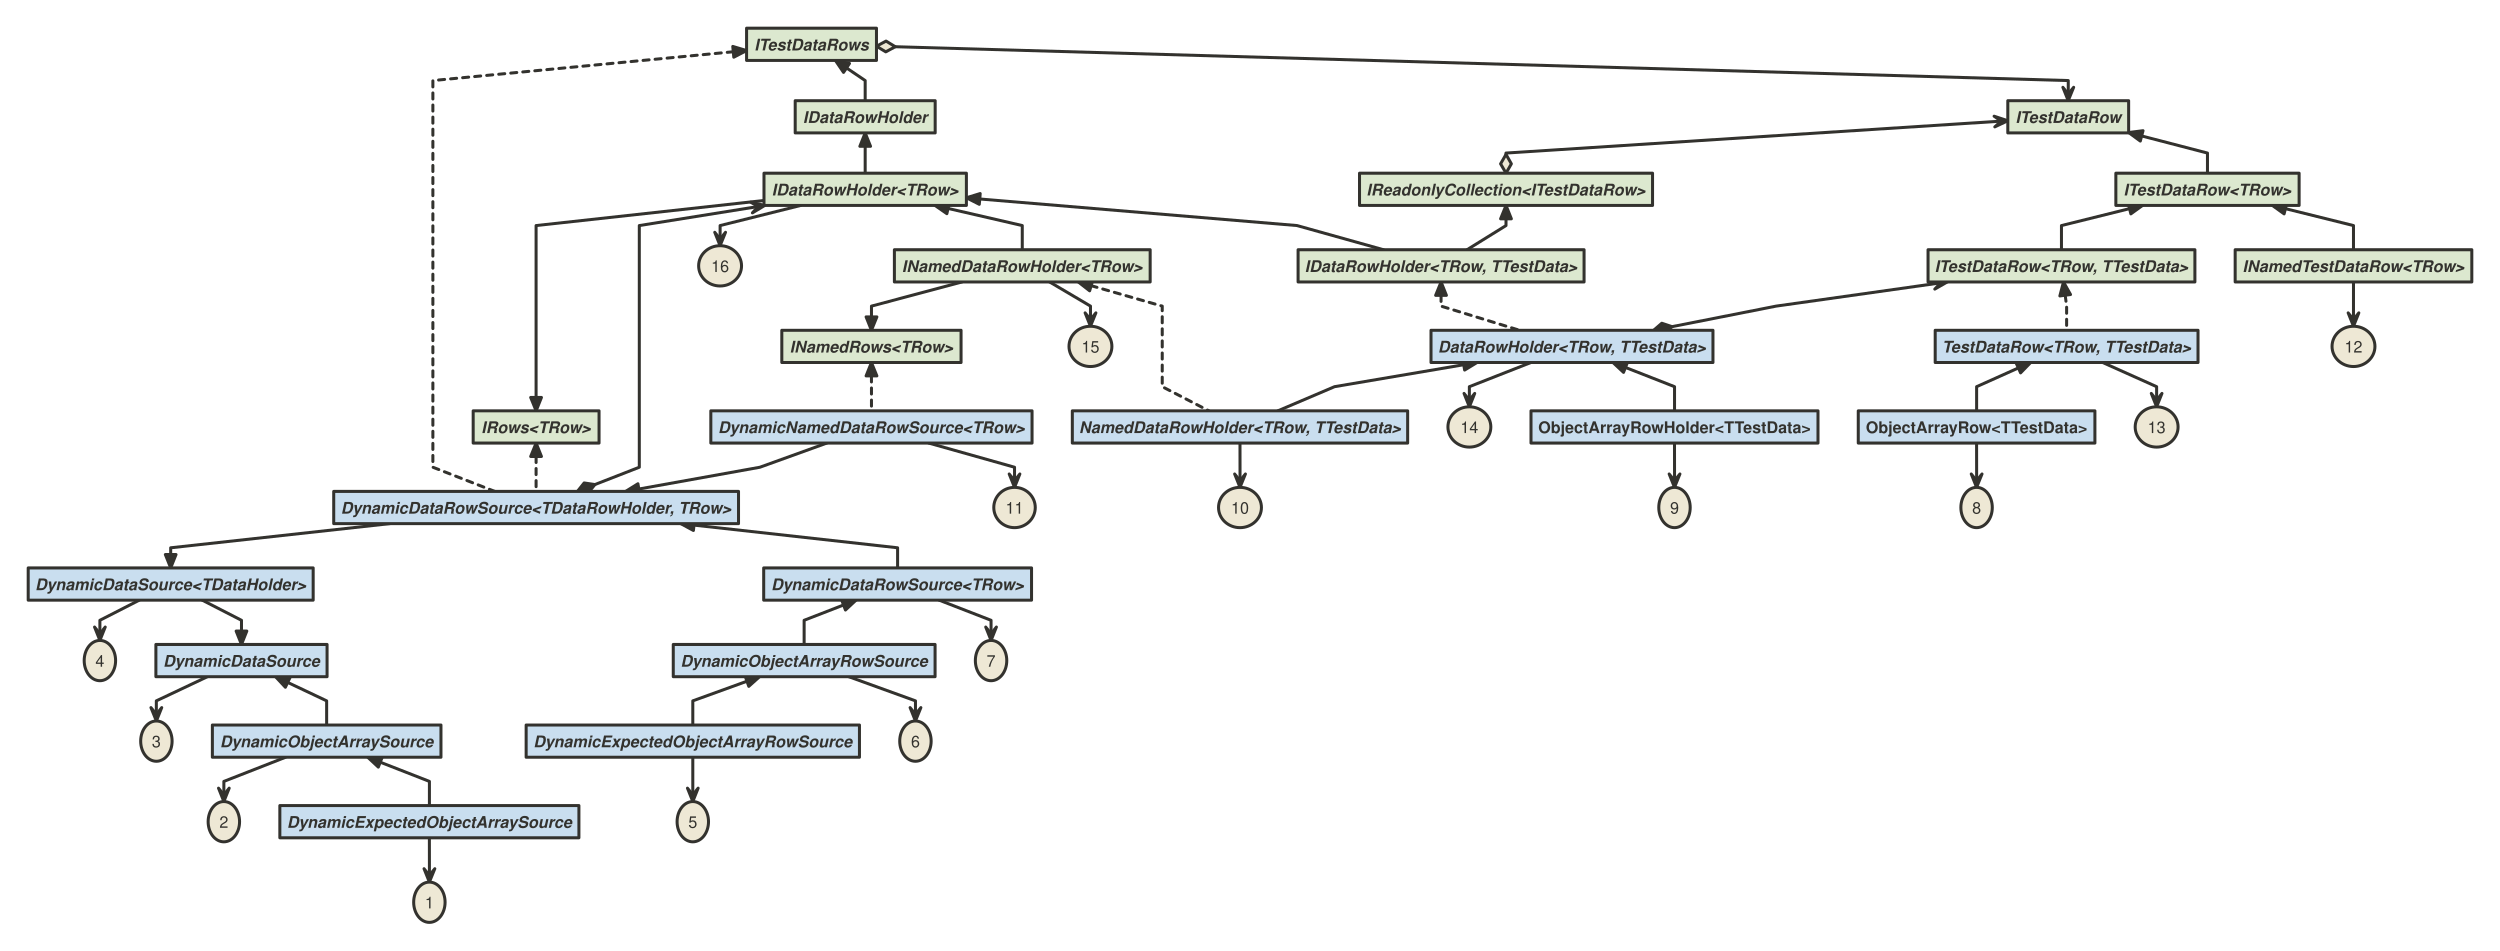
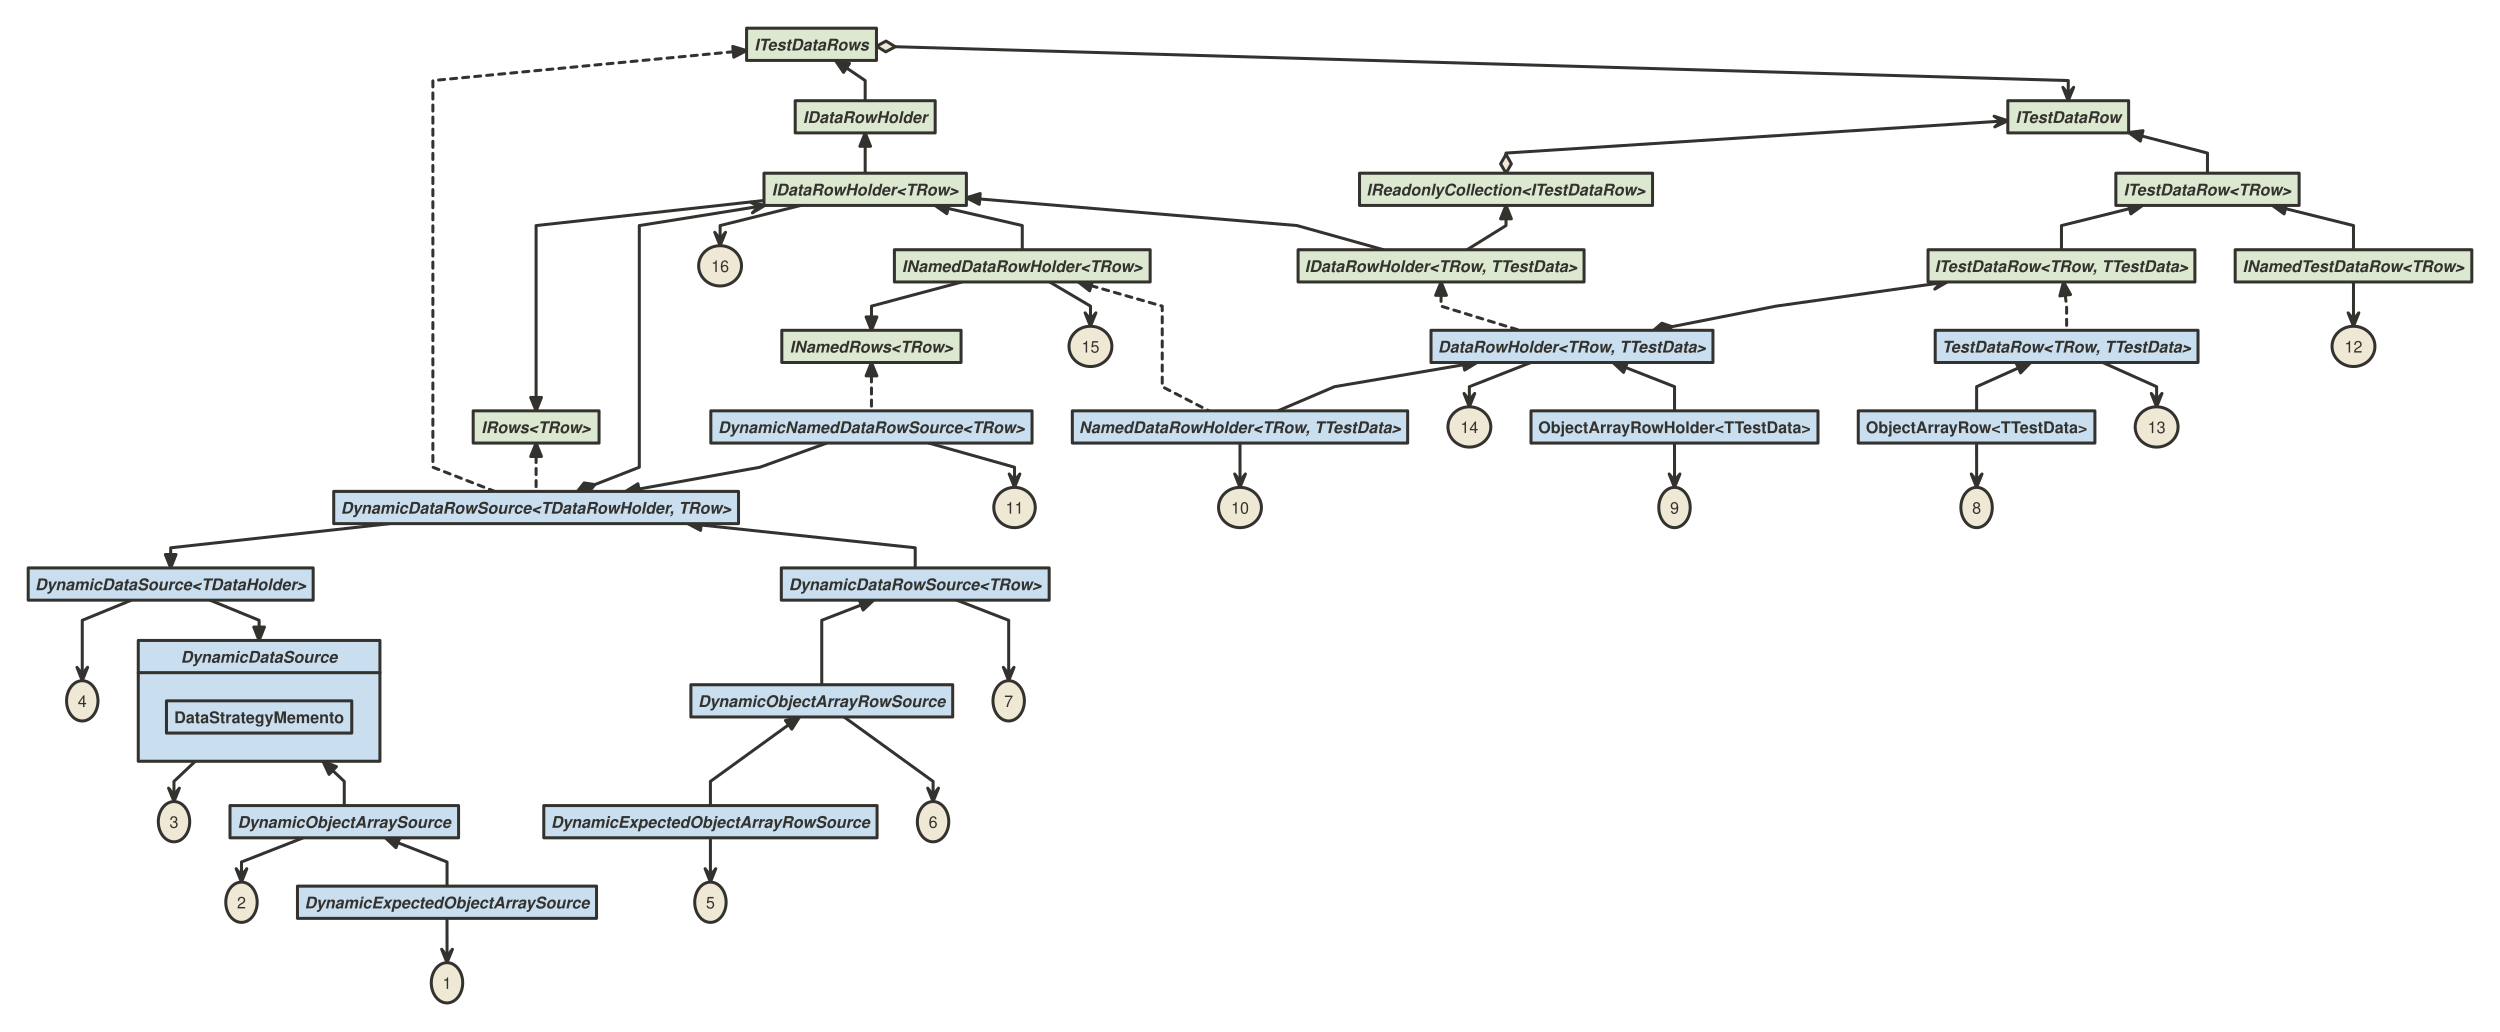
- <svg xmlns="http://www.w3.org/2000/svg" version="1.1" baseProfile="full" width="2482.7" height="944.0" viewBox="0 0 2482.688 944">
+ <svg xmlns="http://www.w3.org/2000/svg" version="1.1" baseProfile="full" width="2482.7" height="1024.0" viewBox="0 0 2482.688 1024">
  <g stroke-width="1.0" text-align="left" font="12pt Helvetica, Arial, sans-serif" font-size="12pt" font-family="Helvetica" font-weight="bold" font-style="normal">
    <g font-family="Helvetica" font-size="12pt" font-weight="bold" font-style="normal" stroke-width="3.0" stroke-linejoin="round" stroke-linecap="round" stroke="#33322E">
      <g stroke="transparent" fill="transparent">
-         <rect x="0.0" y="0.0" height="944.0" width="2482.7" stroke="none" />
+         <rect x="0.0" y="0.0" height="1024.0" width="2482.7" stroke="none" />
      </g>
      <g transform="translate(8, 8)" fill="#33322E">
        <g transform="translate(20, 20)" fill="#33322E" font-family="Helvetica" font-size="12pt" font-weight="normal" font-style="normal">
          <g stroke-dasharray="6 6">
            <path d="M700.2 23.4 L401.875 52 L401.875 88 L401.875 88 L401.875 124 L401.875 124 L401.875 160 L401.875 160 L401.875 196 L401.875 196 L401.875 236 L401.875 236 L401.875 276 L401.875 276 L401.875 316 L401.875 316 L401.875 356 L401.875 356 L401.875 396 L401.875 396 L401.875 436 L401.875 436 L463.375 460 L463.4 460.0 " fill="none" />
          </g>
          <path d="M700.7 28.8 L700.2 23.4 L699.7 18.1 L713.4 22.2 Z" />
-           <path d="M809.7 572.8 L770.562 588 L770.562 612 L770.6 612.0 " fill="none" />
-           <path d="M811.6 577.8 L809.7 572.8 L807.8 567.8 L822.1 568.0 Z" />
-           <path d="M904.6 568.0 L956.188 588 L956.188 601.333 L956.2 601.3 " fill="none" />
-           <path d="M950.9 594.7 L956.2 601.3 L961.5 594.7 L956.2 608.0 Z" />
+           <path d="M827.2 572.8 L788.062 588 L788.062 652 L788.1 652.0 " fill="none" />
+           <path d="M829.1 577.8 L827.2 572.8 L825.3 567.8 L839.6 568.0 Z" />
+           <path d="M922.1 568.0 L973.688 588 L973.688 641.333 L973.7 641.3 " fill="none" />
+           <path d="M968.4 634.7 L973.7 641.3 L979.0 634.7 L973.7 648.0 Z" />
          <path d="M1959.3 92.3 L1467.562 124 L1467.562 125.333 L1467.6 125.3 " fill="none" />
          <g fill="#eee8d5">
            <path d="M1462.2 134.7 L1467.6 125.3 L1472.9 134.7 L1467.6 144.0 Z" />
          </g>
          <path d="M1953.0 98.0 L1959.3 92.3 L1952.3 87.4 L1965.9 91.9 Z" />
          <path d="M812.7 39.5 L831.188 52 L831.188 72 L831.2 72.0 " fill="none" />
          <path d="M815.6 35.0 L812.7 39.5 L809.7 43.9 L801.6 32.0 Z" />
          <path d="M2098.8 107.0 L2164.188 124 L2164.188 144 L2164.2 144.0 " fill="none" />
          <path d="M2100.2 101.8 L2098.8 107.0 L2097.5 112.1 L2085.9 103.6 Z" />
          <g stroke-dasharray="6 6">
            <path d="M837.4 345.3 L837.438 356 L837.438 380 L837.4 380.0 " fill="none" />
          </g>
          <path d="M842.8 345.3 L837.4 345.3 L832.1 345.3 L837.4 332.0 Z" />
          <path d="M793.1 412.0 L726.625 436 L606.397 457.638 L606.4 457.6 " fill="none" />
          <path d="M605.5 452.4 L606.4 457.6 L607.3 462.9 L593.3 460.0 Z" />
-           <path d="M110.3 568.0 L71.188 588 L71.188 601.333 L71.2 601.3 " fill="none" />
-           <path d="M65.9 594.7 L71.2 601.3 L76.5 594.7 L71.2 608.0 Z" />
+           <path d="M102.5 568.0 L53.688 588 L53.688 641.333 L53.7 641.3 " fill="none" />
+           <path d="M48.4 634.7 L53.7 641.3 L59.0 634.7 L53.7 648.0 Z" />
          <path d="M359.2 492.0 L141.5 516 L141.5 522.667 L141.5 522.7 " fill="none" />
          <path d="M136.2 522.7 L141.5 522.7 L146.8 522.7 L141.5 536.0 Z" />
-           <path d="M172.8 568.0 L211.812 588 L211.812 598.667 L211.8 598.7 " fill="none" />
-           <path d="M206.5 598.7 L211.8 598.7 L217.1 598.7 L211.8 612.0 Z" />
-           <path d="M178.0 644.0 L127.25 668 L127.25 681.333 L127.3 681.3 " fill="none" />
-           <path d="M121.9 674.7 L127.3 681.3 L132.6 674.7 L127.3 688.0 Z" />
-           <path d="M255.6 724.0 L194.312 748 L194.312 761.333 L194.3 761.3 " fill="none" />
-           <path d="M189.0 754.7 L194.3 761.3 L199.6 754.7 L194.3 768.0 Z" />
-           <path d="M349.6 728.9 L398.438 748 L398.438 772 L398.4 772.0 " fill="none" />
-           <path d="M351.6 723.9 L349.6 728.9 L347.7 733.8 L337.2 724.0 Z" />
-           <path d="M398.4 804.0 L398.438 828 L398.438 841.333 L398.4 841.3 " fill="none" />
-           <path d="M393.1 834.7 L398.4 841.3 L403.8 834.7 L398.4 848.0 Z" />
+           <path d="M180.5 568.0 L229.312 588 L229.312 594.667 L229.3 594.7 " fill="none" />
+           <path d="M224.0 594.7 L229.3 594.7 L234.6 594.7 L229.3 608.0 Z" />
+           <path d="M165.9 728.0 L144.75 748 L144.75 761.333 L144.8 761.3 " fill="none" />
+           <path d="M139.4 754.7 L144.8 761.3 L150.1 754.7 L144.8 768.0 Z" />
+           <path d="M273.1 804.0 L211.812 828 L211.812 841.333 L211.8 841.3 " fill="none" />
+           <path d="M206.5 834.7 L211.8 841.3 L217.1 834.7 L211.8 848.0 Z" />
+           <path d="M367.1 808.9 L415.938 828 L415.938 852 L415.9 852.0 " fill="none" />
+           <path d="M369.1 803.9 L367.1 808.9 L365.2 813.8 L354.7 804.0 Z" />
+           <path d="M415.9 884.0 L415.938 908 L415.938 921.333 L415.9 921.3 " fill="none" />
+           <path d="M410.6 914.7 L415.9 921.3 L421.3 914.7 L415.9 928.0 Z" />
          <path d="M861.1 18.4 L2025.938 52 L2025.938 65.333 L2025.9 65.3 " fill="none" />
          <path d="M2020.6 58.7 L2025.9 65.3 L2031.3 58.7 L2025.9 72.0 Z" />
          <g fill="#eee8d5">
            <path d="M851.9 12.8 L861.1 18.4 L851.6 23.5 L842.4 17.9 Z" />
          </g>
-           <path d="M661.2 493.5 L863.375 516 L863.375 536 L863.4 536.0 " fill="none" />
-           <path d="M661.8 488.2 L661.2 493.5 L660.6 498.8 L648.0 492.0 Z" />
+           <path d="M668.2 493.4 L880.875 516 L880.875 536 L880.9 536.0 " fill="none" />
+           <path d="M668.8 488.1 L668.2 493.4 L667.7 498.7 L655.0 492.0 Z" />
          <path d="M894.3 412.0 L979.5 436 L979.5 449.333 L979.5 449.3 " fill="none" />
          <path d="M974.2 442.7 L979.5 449.3 L984.8 442.7 L979.5 456.0 Z" />
          <path d="M730.7 171.1 L504.375 196 L504.375 236 L504.375 236 L504.375 276 L504.375 276 L504.375 316 L504.375 316 L504.375 356 L504.375 356 L504.375 366.667 L504.4 366.7 " fill="none" />
          <path d="M499.0 366.7 L504.4 366.7 L509.7 366.7 L504.4 380.0 Z" />
          <path d="M831.2 117.3 L831.188 124 L831.188 144 L831.2 144.0 " fill="none" />
          <path d="M836.5 117.3 L831.2 117.3 L825.9 117.3 L831.2 104.0 Z" />
          <path d="M724.9 177.1 L606.875 196 L606.875 236 L606.875 236 L606.875 276 L606.875 276 L606.875 316 L606.875 316 L606.875 356 L606.875 356 L606.875 396 L606.875 396 L606.875 436 L606.875 436 L562.764 453.214 L562.8 453.2 " fill="none" />
          <g fill="#33322E">
            <path d="M552.1 451.6 L562.8 453.2 L556.0 461.6 L545.4 460.0 Z" />
          </g>
          <path d="M719.2 183.4 L724.9 177.1 L717.5 172.8 L731.5 176.0 Z" />
          <path d="M767.2 176.0 L687.125 196 L687.125 209.333 L687.1 209.3 " fill="none" />
          <path d="M681.8 202.7 L687.1 209.3 L692.5 202.7 L687.1 216.0 Z" />
          <path d="M913.5 179.0 L987.188 196 L987.188 220 L987.2 220.0 " fill="none" />
          <path d="M914.7 173.8 L913.5 179.0 L912.3 184.2 L900.5 176.0 Z" />
-           <path d="M257.7 649.7 L296.375 668 L296.375 692 L296.4 692.0 " fill="none" />
-           <path d="M260.0 644.9 L257.7 649.7 L255.4 654.5 L245.6 644.0 Z" />
+           <path d="M302.4 737.2 L313.875 748 L313.875 772 L313.9 772.0 " fill="none" />
+           <path d="M306.1 733.3 L302.4 737.2 L298.8 741.0 L292.7 728.0 Z" />
          <path d="M927.3 252.0 L837.438 276 L837.438 286.667 L837.4 286.7 " fill="none" />
          <path d="M832.1 286.7 L837.4 286.7 L842.8 286.7 L837.4 300.0 Z" />
          <path d="M945.0 169.6 L1260.062 196 L1345.862 220 L1345.9 220.0 " fill="none" />
          <path d="M945.4 164.2 L945.0 169.6 L944.5 174.9 L931.7 168.4 Z" />
          <path d="M1014.3 252.0 L1054.938 276 L1054.938 289.333 L1054.9 289.3 " fill="none" />
          <path d="M1049.6 282.7 L1054.9 289.3 L1060.3 282.7 L1054.9 296.0 Z" />
          <g stroke-dasharray="6 6">
            <path d="M1055.6 255.7 L1126.188 276 L1126.188 316 L1126.188 316 L1126.188 356 L1126.188 356 L1172.537 380 L1172.5 380.0 " fill="none" />
          </g>
          <path d="M1057.1 250.6 L1055.6 255.7 L1054.1 260.8 L1042.8 252.0 Z" />
          <path d="M1203.4 412.0 L1203.438 436 L1203.438 449.333 L1203.4 449.3 " fill="none" />
          <path d="M1198.1 442.7 L1203.4 449.3 L1208.8 442.7 L1203.4 456.0 Z" />
          <path d="M1425.6 334.2 L1297.312 356 L1240.987 380 L1241.0 380.0 " fill="none" />
          <path d="M1426.5 339.5 L1425.6 334.2 L1424.7 329.0 L1438.8 332.0 Z" />
          <path d="M1492.3 332.0 L1431.188 356 L1431.188 369.333 L1431.2 369.3 " fill="none" />
          <path d="M1425.9 362.7 L1431.2 369.3 L1436.5 362.7 L1431.2 376.0 Z" />
          <path d="M1586.2 336.9 L1634.938 356 L1634.938 380 L1634.9 380.0 " fill="none" />
          <path d="M1588.2 331.9 L1586.2 336.9 L1584.3 341.8 L1573.8 332.0 Z" />
          <path d="M1634.9 412.0 L1634.938 436 L1634.938 449.333 L1634.9 449.3 " fill="none" />
          <path d="M1629.6 442.7 L1634.9 449.3 L1640.3 442.7 L1634.9 456.0 Z" />
          <path d="M1467.6 189.3 L1467.562 196 L1428.862 220 L1428.9 220.0 " fill="none" />
          <path d="M1472.9 189.3 L1467.6 189.3 L1462.2 189.3 L1467.6 176.0 Z" />
          <g stroke-dasharray="6 6">
            <path d="M1403.1 265.3 L1403.062 276 L1481.062 300 L1481.1 300.0 " fill="none" />
          </g>
          <path d="M1408.4 265.3 L1403.1 265.3 L1397.7 265.3 L1403.1 252.0 Z" />
          <path d="M1899.2 252.9 L1735.812 276 L1632.476 296.387 L1632.5 296.4 " fill="none" />
          <g fill="#33322E">
            <path d="M1622.3 293.0 L1632.5 296.4 L1624.4 303.4 L1614.2 300.0 Z" />
          </g>
          <path d="M1893.4 259.1 L1899.2 252.9 L1891.9 248.6 L1905.8 252.0 Z" />
          <path d="M2086.8 179.2 L2019.188 196 L2019.188 220 L2019.2 220.0 " fill="none" />
          <path d="M2088.1 184.4 L2086.8 179.2 L2085.5 174.0 L2099.7 176.0 Z" />
          <g stroke-dasharray="6 6">
            <path d="M2022.9 265.2 L2024.312 276 L2024.312 300 L2024.3 300.0 " fill="none" />
          </g>
          <path d="M2028.2 264.5 L2022.9 265.2 L2017.6 265.9 L2021.2 252.0 Z" />
          <path d="M1976.4 337.4 L1934.938 356 L1934.938 380 L1934.9 380.0 " fill="none" />
          <path d="M1978.6 342.3 L1976.4 337.4 L1974.2 332.6 L1988.6 332.0 Z" />
          <path d="M1934.9 412.0 L1934.938 436 L1934.938 449.333 L1934.9 449.3 " fill="none" />
          <path d="M1929.6 442.7 L1934.9 449.3 L1940.3 442.7 L1934.9 456.0 Z" />
          <path d="M2060.1 332.0 L2113.688 356 L2113.688 369.333 L2113.7 369.3 " fill="none" />
          <path d="M2108.4 362.7 L2113.7 369.3 L2119.0 362.7 L2113.7 376.0 Z" />
          <g stroke-dasharray="6 6">
            <path d="M504.4 425.3 L504.375 436 L504.375 460 L504.4 460.0 " fill="none" />
          </g>
          <path d="M509.7 425.3 L504.4 425.3 L499.0 425.3 L504.4 412.0 Z" />
          <path d="M2241.6 179.2 L2309.188 196 L2309.188 220 L2309.2 220.0 " fill="none" />
          <path d="M2242.9 174.0 L2241.6 179.2 L2240.3 184.4 L2228.6 176.0 Z" />
          <path d="M2309.2 252.0 L2309.188 276 L2309.188 289.333 L2309.2 289.3 " fill="none" />
          <path d="M2303.9 282.7 L2309.2 289.3 L2314.5 282.7 L2309.2 296.0 Z" />
-           <path d="M713.8 648.5 L660 668 L660 692 L660.0 692.0 " fill="none" />
-           <path d="M715.6 653.6 L713.8 648.5 L712.0 643.5 L726.3 644.0 Z" />
-           <path d="M660.0 724.0 L660 748 L660 761.333 L660.0 761.3 " fill="none" />
-           <path d="M654.7 754.7 L660.0 761.3 L665.3 754.7 L660.0 768.0 Z" />
-           <path d="M814.8 644.0 L881.125 668 L881.125 681.333 L881.1 681.3 " fill="none" />
-           <path d="M875.8 674.7 L881.1 681.3 L886.5 674.7 L881.1 688.0 Z" />
+           <path d="M755.1 691.8 L677.5 748 L677.5 772 L677.5 772.0 " fill="none" />
+           <path d="M758.3 696.1 L755.1 691.8 L752.0 687.5 L766.0 684.0 Z" />
+           <path d="M677.5 804.0 L677.5 828 L677.5 841.333 L677.5 841.3 " fill="none" />
+           <path d="M672.2 834.7 L677.5 841.3 L682.8 834.7 L677.5 848.0 Z" />
+           <path d="M810.2 684.0 L898.625 748 L898.625 761.333 L898.6 761.3 " fill="none" />
+           <path d="M893.3 754.7 L898.6 761.3 L904.0 754.7 L898.6 768.0 Z" />
          <g data-name="ITestDataRows">
            <g fill="#DCE8CF" stroke="#33322E" data-name="ITestDataRows">
              <rect x="713.4" y="0.0" height="32.0" width="129.0" data-name="ITestDataRows" />
            </g>
            <g transform="translate(713.4375, 0)" font-family="Helvetica" font-size="12pt" font-weight="bold" font-style="italic" data-name="ITestDataRows" data-compartment="0">
              <g transform="translate(8, 8)" fill="#33322E" text-align="center" data-name="ITestDataRows" data-compartment="0">
                <text x="56.5" y="14.1" stroke="none" text-anchor="middle" data-name="ITestDataRows" data-compartment="0">ITestDataRows</text>
              </g>
            </g>
          </g>
          <g data-name="DynamicNamedDataRowSource&lt;TRow&gt;">
            <g fill="#C9DEEF" stroke="#33322E" data-name="DynamicNamedDataRowSource&lt;TRow&gt;">
              <rect x="677.9" y="380.0" height="32.0" width="319.0" data-name="DynamicNamedDataRowSource&lt;TRow&gt;" />
            </g>
            <g transform="translate(677.9375, 380)" font-family="Helvetica" font-size="12pt" font-weight="bold" font-style="italic" data-name="DynamicNamedDataRowSource&lt;TRow&gt;" data-compartment="0">
              <g transform="translate(8, 8)" fill="#33322E" text-align="center" data-name="DynamicNamedDataRowSource&lt;TRow&gt;" data-compartment="0">
                <text x="151.5" y="14.1" stroke="none" text-anchor="middle" data-name="DynamicNamedDataRowSource&lt;TRow&gt;" data-compartment="0">DynamicNamedDataRowSource&lt;TRow&gt;</text>
              </g>
            </g>
          </g>
          <g data-name="DynamicDataSource">
            <g fill="#C9DEEF" stroke="#33322E" data-name="DynamicDataSource">
-               <rect x="126.8" y="612.0" height="32.0" width="170.0" data-name="DynamicDataSource" />
-             </g>
-             <g transform="translate(126.8125, 612)" font-family="Helvetica" font-size="12pt" font-weight="bold" font-style="italic" data-name="DynamicDataSource" data-compartment="0">
+               <rect x="109.3" y="608.0" height="120.0" width="240.0" data-name="DynamicDataSource" />
+               <path d="M109.3 640.0 L349.3 640.0" fill="none" data-name="DynamicDataSource" />
+             </g>
+             <g transform="translate(109.3125, 608)" font-family="Helvetica" font-size="12pt" font-weight="bold" font-style="italic" data-name="DynamicDataSource" data-compartment="0">
              <g transform="translate(8, 8)" fill="#33322E" text-align="center" data-name="DynamicDataSource" data-compartment="0">
-                 <text x="77.0" y="14.1" stroke="none" text-anchor="middle" data-name="DynamicDataSource" data-compartment="0">DynamicDataSource</text>
+                 <text x="112.0" y="14.1" stroke="none" text-anchor="middle" data-name="DynamicDataSource" data-compartment="0">DynamicDataSource</text>
+               </g>
+             </g>
+             <g transform="translate(109.3125, 640)" font-family="Helvetica" font-size="12pt" font-weight="normal" font-style="normal" data-name="DynamicDataSource" data-compartment="1">
+               <g transform="translate(8, 8)" fill="#33322E" data-name="DynamicDataSource" data-compartment="1">
+                 <g transform="translate(20, 20)" data-name="DynamicDataSource" data-compartment="1">
+                   <g data-name="DataStrategyMemento">
+                     <g fill="#C9DEEF" stroke="#33322E" data-name="DataStrategyMemento">
+                       <rect x="0.0" y="0.0" height="32.0" width="184.0" data-name="DataStrategyMemento" />
+                     </g>
+                     <g transform="translate(0, 0)" font-family="Helvetica" font-size="12pt" font-weight="bold" font-style="normal" data-name="DataStrategyMemento" data-compartment="0">
+                       <g transform="translate(8, 8)" fill="#33322E" text-align="center" data-name="DataStrategyMemento" data-compartment="0">
+                         <text x="84.0" y="14.1" stroke="none" text-anchor="middle" data-name="DataStrategyMemento" data-compartment="0">DataStrategyMemento</text>
+                       </g>
+                     </g>
+                   </g>
+                 </g>
              </g>
            </g>
          </g>
          <g data-name="ITestDataRow&lt;TRow, TTestData&gt;">
            <g fill="#DCE8CF" stroke="#33322E" data-name="ITestDataRow&lt;TRow, TTestData&gt;">
              <rect x="1886.7" y="220.0" height="32.0" width="265.0" data-name="ITestDataRow&lt;TRow, TTestData&gt;" />
            </g>
            <g transform="translate(1886.688, 220)" font-family="Helvetica" font-size="12pt" font-weight="bold" font-style="italic" data-name="ITestDataRow&lt;TRow, TTestData&gt;" data-compartment="0">
              <g transform="translate(8, 8)" fill="#33322E" text-align="center" data-name="ITestDataRow&lt;TRow, TTestData&gt;" data-compartment="0">
                <text x="124.5" y="14.1" stroke="none" text-anchor="middle" data-name="ITestDataRow&lt;TRow, TTestData&gt;" data-compartment="0">ITestDataRow&lt;TRow, TTestData&gt;</text>
              </g>
            </g>
          </g>
          <g data-name="INamedTestDataRow&lt;TRow&gt;">
            <g fill="#DCE8CF" stroke="#33322E" data-name="INamedTestDataRow&lt;TRow&gt;">
              <rect x="2191.7" y="220.0" height="32.0" width="235.0" data-name="INamedTestDataRow&lt;TRow&gt;" />
            </g>
            <g transform="translate(2191.688, 220)" font-family="Helvetica" font-size="12pt" font-weight="bold" font-style="italic" data-name="INamedTestDataRow&lt;TRow&gt;" data-compartment="0">
              <g transform="translate(8, 8)" fill="#33322E" text-align="center" data-name="INamedTestDataRow&lt;TRow&gt;" data-compartment="0">
                <text x="109.5" y="14.1" stroke="none" text-anchor="middle" data-name="INamedTestDataRow&lt;TRow&gt;" data-compartment="0">INamedTestDataRow&lt;TRow&gt;</text>
              </g>
            </g>
          </g>
          <g data-name="TestDataRow&lt;TRow, TTestData&gt;">
            <g fill="#C9DEEF" stroke="#33322E" data-name="TestDataRow&lt;TRow, TTestData&gt;">
              <rect x="1893.8" y="300.0" height="32.0" width="261.0" data-name="TestDataRow&lt;TRow, TTestData&gt;" />
            </g>
            <g transform="translate(1893.812, 300)" font-family="Helvetica" font-size="12pt" font-weight="bold" font-style="italic" data-name="TestDataRow&lt;TRow, TTestData&gt;" data-compartment="0">
              <g transform="translate(8, 8)" fill="#33322E" text-align="center" data-name="TestDataRow&lt;TRow, TTestData&gt;" data-compartment="0">
                <text x="122.5" y="14.1" stroke="none" text-anchor="middle" data-name="TestDataRow&lt;TRow, TTestData&gt;" data-compartment="0">TestDataRow&lt;TRow, TTestData&gt;</text>
              </g>
            </g>
          </g>
          <g data-name="ITestDataRow&lt;TRow&gt;">
            <g fill="#DCE8CF" stroke="#33322E" data-name="ITestDataRow&lt;TRow&gt;">
              <rect x="2073.2" y="144.0" height="32.0" width="182.0" data-name="ITestDataRow&lt;TRow&gt;" />
            </g>
            <g transform="translate(2073.188, 144)" font-family="Helvetica" font-size="12pt" font-weight="bold" font-style="italic" data-name="ITestDataRow&lt;TRow&gt;" data-compartment="0">
              <g transform="translate(8, 8)" fill="#33322E" text-align="center" data-name="ITestDataRow&lt;TRow&gt;" data-compartment="0">
                <text x="83.0" y="14.1" stroke="none" text-anchor="middle" data-name="ITestDataRow&lt;TRow&gt;" data-compartment="0">ITestDataRow&lt;TRow&gt;</text>
              </g>
            </g>
          </g>
          <g data-name="DynamicDataRowSource&lt;TRow&gt;">
            <g fill="#C9DEEF" stroke="#33322E" data-name="DynamicDataRowSource&lt;TRow&gt;">
-               <rect x="730.4" y="536.0" height="32.0" width="266.0" data-name="DynamicDataRowSource&lt;TRow&gt;" />
-             </g>
-             <g transform="translate(730.375, 536)" font-family="Helvetica" font-size="12pt" font-weight="bold" font-style="italic" data-name="DynamicDataRowSource&lt;TRow&gt;" data-compartment="0">
+               <rect x="747.9" y="536.0" height="32.0" width="266.0" data-name="DynamicDataRowSource&lt;TRow&gt;" />
+             </g>
+             <g transform="translate(747.875, 536)" font-family="Helvetica" font-size="12pt" font-weight="bold" font-style="italic" data-name="DynamicDataRowSource&lt;TRow&gt;" data-compartment="0">
              <g transform="translate(8, 8)" fill="#33322E" text-align="center" data-name="DynamicDataRowSource&lt;TRow&gt;" data-compartment="0">
                <text x="125.0" y="14.1" stroke="none" text-anchor="middle" data-name="DynamicDataRowSource&lt;TRow&gt;" data-compartment="0">DynamicDataRowSource&lt;TRow&gt;</text>
              </g>
            </g>
          </g>
          <g data-name="DynamicDataRowSource&lt;TDataRowHolder, TRow&gt;">
            <g fill="#C9DEEF" stroke="#33322E" data-name="DynamicDataRowSource&lt;TDataRowHolder, TRow&gt;">
              <rect x="303.4" y="460.0" height="32.0" width="402.0" data-name="DynamicDataRowSource&lt;TDataRowHolder, TRow&gt;" />
            </g>
            <g transform="translate(303.375, 460)" font-family="Helvetica" font-size="12pt" font-weight="bold" font-style="italic" data-name="DynamicDataRowSource&lt;TDataRowHolder, TRow&gt;" data-compartment="0">
              <g transform="translate(8, 8)" fill="#33322E" text-align="center" data-name="DynamicDataRowSource&lt;TDataRowHolder, TRow&gt;" data-compartment="0">
                <text x="193.0" y="14.1" stroke="none" text-anchor="middle" data-name="DynamicDataRowSource&lt;TDataRowHolder, TRow&gt;" data-compartment="0">DynamicDataRowSource&lt;TDataRowHolder, TRow&gt;</text>
              </g>
            </g>
          </g>
          <g data-name="IDataRowHolder">
            <g fill="#DCE8CF" stroke="#33322E" data-name="IDataRowHolder">
              <rect x="761.7" y="72.0" height="32.0" width="139.0" data-name="IDataRowHolder" />
            </g>
            <g transform="translate(761.6875, 72)" font-family="Helvetica" font-size="12pt" font-weight="bold" font-style="italic" data-name="IDataRowHolder" data-compartment="0">
              <g transform="translate(8, 8)" fill="#33322E" text-align="center" data-name="IDataRowHolder" data-compartment="0">
                <text x="61.5" y="14.1" stroke="none" text-anchor="middle" data-name="IDataRowHolder" data-compartment="0">IDataRowHolder</text>
              </g>
            </g>
          </g>
          <g data-name="INamedDataRowHolder&lt;TRow&gt;">
            <g fill="#DCE8CF" stroke="#33322E" data-name="INamedDataRowHolder&lt;TRow&gt;">
              <rect x="860.2" y="220.0" height="32.0" width="254.0" data-name="INamedDataRowHolder&lt;TRow&gt;" />
            </g>
            <g transform="translate(860.1875, 220)" font-family="Helvetica" font-size="12pt" font-weight="bold" font-style="italic" data-name="INamedDataRowHolder&lt;TRow&gt;" data-compartment="0">
              <g transform="translate(8, 8)" fill="#33322E" text-align="center" data-name="INamedDataRowHolder&lt;TRow&gt;" data-compartment="0">
                <text x="119.0" y="14.1" stroke="none" text-anchor="middle" data-name="INamedDataRowHolder&lt;TRow&gt;" data-compartment="0">INamedDataRowHolder&lt;TRow&gt;</text>
              </g>
            </g>
          </g>
          <g data-name="IDataRowHolder&lt;TRow, TTestData&gt;">
            <g fill="#DCE8CF" stroke="#33322E" data-name="IDataRowHolder&lt;TRow, TTestData&gt;">
              <rect x="1261.1" y="220.0" height="32.0" width="284.0" data-name="IDataRowHolder&lt;TRow, TTestData&gt;" />
            </g>
            <g transform="translate(1261.062, 220)" font-family="Helvetica" font-size="12pt" font-weight="bold" font-style="italic" data-name="IDataRowHolder&lt;TRow, TTestData&gt;" data-compartment="0">
              <g transform="translate(8, 8)" fill="#33322E" text-align="center" data-name="IDataRowHolder&lt;TRow, TTestData&gt;" data-compartment="0">
                <text x="134.0" y="14.1" stroke="none" text-anchor="middle" data-name="IDataRowHolder&lt;TRow, TTestData&gt;" data-compartment="0">IDataRowHolder&lt;TRow, TTestData&gt;</text>
              </g>
            </g>
          </g>
          <g data-name="IReadonlyCollection&lt;ITestDataRow&gt;">
            <g fill="#DCE8CF" stroke="#33322E" data-name="IReadonlyCollection&lt;ITestDataRow&gt;">
              <rect x="1322.1" y="144.0" height="32.0" width="291.0" data-name="IReadonlyCollection&lt;ITestDataRow&gt;" />
            </g>
            <g transform="translate(1322.062, 144)" font-family="Helvetica" font-size="12pt" font-weight="bold" font-style="italic" data-name="IReadonlyCollection&lt;ITestDataRow&gt;" data-compartment="0">
              <g transform="translate(8, 8)" fill="#33322E" text-align="center" data-name="IReadonlyCollection&lt;ITestDataRow&gt;" data-compartment="0">
                <text x="137.5" y="14.1" stroke="none" text-anchor="middle" data-name="IReadonlyCollection&lt;ITestDataRow&gt;" data-compartment="0">IReadonlyCollection&lt;ITestDataRow&gt;</text>
              </g>
            </g>
          </g>
          <g data-name="NamedDataRowHolder&lt;TRow, TTestData&gt;">
            <g fill="#C9DEEF" stroke="#33322E" data-name="NamedDataRowHolder&lt;TRow, TTestData&gt;">
              <rect x="1036.9" y="380.0" height="32.0" width="333.0" data-name="NamedDataRowHolder&lt;TRow, TTestData&gt;" />
            </g>
            <g transform="translate(1036.938, 380)" font-family="Helvetica" font-size="12pt" font-weight="bold" font-style="italic" data-name="NamedDataRowHolder&lt;TRow, TTestData&gt;" data-compartment="0">
              <g transform="translate(8, 8)" fill="#33322E" text-align="center" data-name="NamedDataRowHolder&lt;TRow, TTestData&gt;" data-compartment="0">
                <text x="158.5" y="14.1" stroke="none" text-anchor="middle" data-name="NamedDataRowHolder&lt;TRow, TTestData&gt;" data-compartment="0">NamedDataRowHolder&lt;TRow, TTestData&gt;</text>
              </g>
            </g>
          </g>
          <g data-name="DataRowHolder&lt;TRow, TTestData&gt;">
            <g fill="#C9DEEF" stroke="#33322E" data-name="DataRowHolder&lt;TRow, TTestData&gt;">
              <rect x="1393.1" y="300.0" height="32.0" width="280.0" data-name="DataRowHolder&lt;TRow, TTestData&gt;" />
            </g>
            <g transform="translate(1393.062, 300)" font-family="Helvetica" font-size="12pt" font-weight="bold" font-style="italic" data-name="DataRowHolder&lt;TRow, TTestData&gt;" data-compartment="0">
              <g transform="translate(8, 8)" fill="#33322E" text-align="center" data-name="DataRowHolder&lt;TRow, TTestData&gt;" data-compartment="0">
                <text x="132.0" y="14.1" stroke="none" text-anchor="middle" data-name="DataRowHolder&lt;TRow, TTestData&gt;" data-compartment="0">DataRowHolder&lt;TRow, TTestData&gt;</text>
              </g>
            </g>
          </g>
          <g data-name="IDataRowHolder&lt;TRow&gt;">
            <g fill="#DCE8CF" stroke="#33322E" data-name="IDataRowHolder&lt;TRow&gt;">
              <rect x="730.7" y="144.0" height="32.0" width="201.0" data-name="IDataRowHolder&lt;TRow&gt;" />
            </g>
            <g transform="translate(730.6875, 144)" font-family="Helvetica" font-size="12pt" font-weight="bold" font-style="italic" data-name="IDataRowHolder&lt;TRow&gt;" data-compartment="0">
              <g transform="translate(8, 8)" fill="#33322E" text-align="center" data-name="IDataRowHolder&lt;TRow&gt;" data-compartment="0">
                <text x="92.5" y="14.1" stroke="none" text-anchor="middle" data-name="IDataRowHolder&lt;TRow&gt;" data-compartment="0">IDataRowHolder&lt;TRow&gt;</text>
              </g>
            </g>
          </g>
          <g data-name="ITestDataRow">
            <g fill="#DCE8CF" stroke="#33322E" data-name="ITestDataRow">
              <rect x="1965.9" y="72.0" height="32.0" width="120.0" data-name="ITestDataRow" />
            </g>
            <g transform="translate(1965.938, 72)" font-family="Helvetica" font-size="12pt" font-weight="bold" font-style="italic" data-name="ITestDataRow" data-compartment="0">
              <g transform="translate(8, 8)" fill="#33322E" text-align="center" data-name="ITestDataRow" data-compartment="0">
                <text x="52.0" y="14.1" stroke="none" text-anchor="middle" data-name="ITestDataRow" data-compartment="0">ITestDataRow</text>
              </g>
            </g>
          </g>
          <g data-name="IRows&lt;TRow&gt;">
            <g fill="#DCE8CF" stroke="#33322E" data-name="IRows&lt;TRow&gt;">
              <rect x="441.9" y="380.0" height="32.0" width="125.0" data-name="IRows&lt;TRow&gt;" />
            </g>
            <g transform="translate(441.875, 380)" font-family="Helvetica" font-size="12pt" font-weight="bold" font-style="italic" data-name="IRows&lt;TRow&gt;" data-compartment="0">
              <g transform="translate(8, 8)" fill="#33322E" text-align="center" data-name="IRows&lt;TRow&gt;" data-compartment="0">
                <text x="54.5" y="14.1" stroke="none" text-anchor="middle" data-name="IRows&lt;TRow&gt;" data-compartment="0">IRows&lt;TRow&gt;</text>
              </g>
            </g>
          </g>
          <g data-name="DynamicExpectedObjectArrayRowSource">
            <g fill="#C9DEEF" stroke="#33322E" data-name="DynamicExpectedObjectArrayRowSource">
-               <rect x="494.5" y="692.0" height="32.0" width="331.0" data-name="DynamicExpectedObjectArrayRowSource" />
-             </g>
-             <g transform="translate(494.5, 692)" font-family="Helvetica" font-size="12pt" font-weight="bold" font-style="italic" data-name="DynamicExpectedObjectArrayRowSource" data-compartment="0">
+               <rect x="512.0" y="772.0" height="32.0" width="331.0" data-name="DynamicExpectedObjectArrayRowSource" />
+             </g>
+             <g transform="translate(512, 772)" font-family="Helvetica" font-size="12pt" font-weight="bold" font-style="italic" data-name="DynamicExpectedObjectArrayRowSource" data-compartment="0">
              <g transform="translate(8, 8)" fill="#33322E" text-align="center" data-name="DynamicExpectedObjectArrayRowSource" data-compartment="0">
                <text x="157.5" y="14.1" stroke="none" text-anchor="middle" data-name="DynamicExpectedObjectArrayRowSource" data-compartment="0">DynamicExpectedObjectArrayRowSource</text>
              </g>
            </g>
          </g>
          <g data-name="DynamicDataSource&lt;TDataHolder&gt;">
            <g fill="#C9DEEF" stroke="#33322E" data-name="DynamicDataSource&lt;TDataHolder&gt;">
              <rect x="0.0" y="536.0" height="32.0" width="283.0" data-name="DynamicDataSource&lt;TDataHolder&gt;" />
            </g>
            <g transform="translate(0, 536)" font-family="Helvetica" font-size="12pt" font-weight="bold" font-style="italic" data-name="DynamicDataSource&lt;TDataHolder&gt;" data-compartment="0">
              <g transform="translate(8, 8)" fill="#33322E" text-align="center" data-name="DynamicDataSource&lt;TDataHolder&gt;" data-compartment="0">
                <text x="133.5" y="14.1" stroke="none" text-anchor="middle" data-name="DynamicDataSource&lt;TDataHolder&gt;" data-compartment="0">DynamicDataSource&lt;TDataHolder&gt;</text>
              </g>
            </g>
          </g>
          <g data-name="INamedRows&lt;TRow&gt;">
            <g fill="#DCE8CF" stroke="#33322E" data-name="INamedRows&lt;TRow&gt;">
              <rect x="748.4" y="300.0" height="32.0" width="178.0" data-name="INamedRows&lt;TRow&gt;" />
            </g>
            <g transform="translate(748.4375, 300)" font-family="Helvetica" font-size="12pt" font-weight="bold" font-style="italic" data-name="INamedRows&lt;TRow&gt;" data-compartment="0">
              <g transform="translate(8, 8)" fill="#33322E" text-align="center" data-name="INamedRows&lt;TRow&gt;" data-compartment="0">
                <text x="81.0" y="14.1" stroke="none" text-anchor="middle" data-name="INamedRows&lt;TRow&gt;" data-compartment="0">INamedRows&lt;TRow&gt;</text>
              </g>
            </g>
          </g>
          <g data-name="DynamicObjectArrayRowSource">
            <g fill="#C9DEEF" stroke="#33322E" data-name="DynamicObjectArrayRowSource">
-               <rect x="640.6" y="612.0" height="32.0" width="260.0" data-name="DynamicObjectArrayRowSource" />
-             </g>
-             <g transform="translate(640.5625, 612)" font-family="Helvetica" font-size="12pt" font-weight="bold" font-style="italic" data-name="DynamicObjectArrayRowSource" data-compartment="0">
+               <rect x="658.1" y="652.0" height="32.0" width="260.0" data-name="DynamicObjectArrayRowSource" />
+             </g>
+             <g transform="translate(658.0625, 652)" font-family="Helvetica" font-size="12pt" font-weight="bold" font-style="italic" data-name="DynamicObjectArrayRowSource" data-compartment="0">
              <g transform="translate(8, 8)" fill="#33322E" text-align="center" data-name="DynamicObjectArrayRowSource" data-compartment="0">
                <text x="122.0" y="14.1" stroke="none" text-anchor="middle" data-name="DynamicObjectArrayRowSource" data-compartment="0">DynamicObjectArrayRowSource</text>
              </g>
            </g>
          </g>
          <g data-name="DynamicObjectArraySource">
            <g fill="#C9DEEF" stroke="#33322E" data-name="DynamicObjectArraySource">
-               <rect x="182.9" y="692.0" height="32.0" width="227.0" data-name="DynamicObjectArraySource" />
-             </g>
-             <g transform="translate(182.875, 692)" font-family="Helvetica" font-size="12pt" font-weight="bold" font-style="italic" data-name="DynamicObjectArraySource" data-compartment="0">
+               <rect x="200.4" y="772.0" height="32.0" width="227.0" data-name="DynamicObjectArraySource" />
+             </g>
+             <g transform="translate(200.375, 772)" font-family="Helvetica" font-size="12pt" font-weight="bold" font-style="italic" data-name="DynamicObjectArraySource" data-compartment="0">
              <g transform="translate(8, 8)" fill="#33322E" text-align="center" data-name="DynamicObjectArraySource" data-compartment="0">
                <text x="105.5" y="14.1" stroke="none" text-anchor="middle" data-name="DynamicObjectArraySource" data-compartment="0">DynamicObjectArraySource</text>
              </g>
            </g>
          </g>
          <g data-name="DynamicExpectedObjectArraySource">
            <g fill="#C9DEEF" stroke="#33322E" data-name="DynamicExpectedObjectArraySource">
-               <rect x="249.9" y="772.0" height="32.0" width="297.0" data-name="DynamicExpectedObjectArraySource" />
-             </g>
-             <g transform="translate(249.9375, 772)" font-family="Helvetica" font-size="12pt" font-weight="bold" font-style="italic" data-name="DynamicExpectedObjectArraySource" data-compartment="0">
+               <rect x="267.4" y="852.0" height="32.0" width="297.0" data-name="DynamicExpectedObjectArraySource" />
+             </g>
+             <g transform="translate(267.4375, 852)" font-family="Helvetica" font-size="12pt" font-weight="bold" font-style="italic" data-name="DynamicExpectedObjectArraySource" data-compartment="0">
              <g transform="translate(8, 8)" fill="#33322E" text-align="center" data-name="DynamicExpectedObjectArraySource" data-compartment="0">
                <text x="140.5" y="14.1" stroke="none" text-anchor="middle" data-name="DynamicExpectedObjectArraySource" data-compartment="0">DynamicExpectedObjectArraySource</text>
              </g>
            </g>
          </g>
          <g data-name="ObjectArrayRowHolder&lt;TTestData&gt;">
            <g fill="#C9DEEF" stroke="#33322E" data-name="ObjectArrayRowHolder&lt;TTestData&gt;">
              <rect x="1492.4" y="380.0" height="32.0" width="285.0" data-name="ObjectArrayRowHolder&lt;TTestData&gt;" />
            </g>
            <g transform="translate(1492.438, 380)" font-family="Helvetica" font-size="12pt" font-weight="bold" font-style="normal" data-name="ObjectArrayRowHolder&lt;TTestData&gt;" data-compartment="0">
              <g transform="translate(8, 8)" fill="#33322E" text-align="center" data-name="ObjectArrayRowHolder&lt;TTestData&gt;" data-compartment="0">
                <text x="134.5" y="14.1" stroke="none" text-anchor="middle" data-name="ObjectArrayRowHolder&lt;TTestData&gt;" data-compartment="0">ObjectArrayRowHolder&lt;TTestData&gt;</text>
              </g>
            </g>
          </g>
          <g data-name="ObjectArrayRow&lt;TTestData&gt;">
            <g fill="#C9DEEF" stroke="#33322E" data-name="ObjectArrayRow&lt;TTestData&gt;">
              <rect x="1817.4" y="380.0" height="32.0" width="235.0" data-name="ObjectArrayRow&lt;TTestData&gt;" />
            </g>
            <g transform="translate(1817.438, 380)" font-family="Helvetica" font-size="12pt" font-weight="bold" font-style="normal" data-name="ObjectArrayRow&lt;TTestData&gt;" data-compartment="0">
              <g transform="translate(8, 8)" fill="#33322E" text-align="center" data-name="ObjectArrayRow&lt;TTestData&gt;" data-compartment="0">
                <text x="109.5" y="14.1" stroke="none" text-anchor="middle" data-name="ObjectArrayRow&lt;TTestData&gt;" data-compartment="0">ObjectArrayRow&lt;TTestData&gt;</text>
              </g>
            </g>
          </g>
          <g data-name="7">
            <g fill="#eee8d5" stroke="#33322E" data-name="7">
-               <ellipse cx="956.2" cy="628.0" rx="15.6" ry="20.0" data-name="7" />
-             </g>
-             <g transform="translate(943.6875, 612)" font-family="Helvetica" font-size="12pt" font-weight="normal" font-style="normal" data-name="7" data-compartment="0">
+               <ellipse cx="973.7" cy="668.0" rx="15.6" ry="20.0" data-name="7" />
+             </g>
+             <g transform="translate(961.1875, 652)" font-family="Helvetica" font-size="12pt" font-weight="normal" font-style="normal" data-name="7" data-compartment="0">
              <g transform="translate(8, 8)" fill="#33322E" text-align="center" data-name="7" data-compartment="0">
                <text x="4.5" y="14.1" stroke="none" text-anchor="middle" data-name="7" data-compartment="0">7</text>
              </g>
            </g>
          </g>
          <g data-name="4">
            <g fill="#eee8d5" stroke="#33322E" data-name="4">
-               <ellipse cx="71.2" cy="628.0" rx="15.6" ry="20.0" data-name="4" />
-             </g>
-             <g transform="translate(58.6875, 612)" font-family="Helvetica" font-size="12pt" font-weight="normal" font-style="normal" data-name="4" data-compartment="0">
+               <ellipse cx="53.7" cy="668.0" rx="15.6" ry="20.0" data-name="4" />
+             </g>
+             <g transform="translate(41.1875, 652)" font-family="Helvetica" font-size="12pt" font-weight="normal" font-style="normal" data-name="4" data-compartment="0">
              <g transform="translate(8, 8)" fill="#33322E" text-align="center" data-name="4" data-compartment="0">
                <text x="4.5" y="14.1" stroke="none" text-anchor="middle" data-name="4" data-compartment="0">4</text>
              </g>
            </g>
          </g>
          <g data-name="3">
            <g fill="#eee8d5" stroke="#33322E" data-name="3">
-               <ellipse cx="127.3" cy="708.0" rx="15.6" ry="20.0" data-name="3" />
-             </g>
-             <g transform="translate(114.75, 692)" font-family="Helvetica" font-size="12pt" font-weight="normal" font-style="normal" data-name="3" data-compartment="0">
+               <ellipse cx="144.8" cy="788.0" rx="15.6" ry="20.0" data-name="3" />
+             </g>
+             <g transform="translate(132.25, 772)" font-family="Helvetica" font-size="12pt" font-weight="normal" font-style="normal" data-name="3" data-compartment="0">
              <g transform="translate(8, 8)" fill="#33322E" text-align="center" data-name="3" data-compartment="0">
                <text x="4.5" y="14.1" stroke="none" text-anchor="middle" data-name="3" data-compartment="0">3</text>
              </g>
            </g>
          </g>
          <g data-name="2">
            <g fill="#eee8d5" stroke="#33322E" data-name="2">
-               <ellipse cx="194.3" cy="788.0" rx="15.6" ry="20.0" data-name="2" />
-             </g>
-             <g transform="translate(181.8125, 772)" font-family="Helvetica" font-size="12pt" font-weight="normal" font-style="normal" data-name="2" data-compartment="0">
+               <ellipse cx="211.8" cy="868.0" rx="15.6" ry="20.0" data-name="2" />
+             </g>
+             <g transform="translate(199.3125, 852)" font-family="Helvetica" font-size="12pt" font-weight="normal" font-style="normal" data-name="2" data-compartment="0">
              <g transform="translate(8, 8)" fill="#33322E" text-align="center" data-name="2" data-compartment="0">
                <text x="4.5" y="14.1" stroke="none" text-anchor="middle" data-name="2" data-compartment="0">2</text>
              </g>
            </g>
          </g>
          <g data-name="1">
            <g fill="#eee8d5" stroke="#33322E" data-name="1">
-               <ellipse cx="398.4" cy="868.0" rx="15.6" ry="20.0" data-name="1" />
-             </g>
-             <g transform="translate(385.9375, 852)" font-family="Helvetica" font-size="12pt" font-weight="normal" font-style="normal" data-name="1" data-compartment="0">
+               <ellipse cx="415.9" cy="948.0" rx="15.6" ry="20.0" data-name="1" />
+             </g>
+             <g transform="translate(403.4375, 932)" font-family="Helvetica" font-size="12pt" font-weight="normal" font-style="normal" data-name="1" data-compartment="0">
              <g transform="translate(8, 8)" fill="#33322E" text-align="center" data-name="1" data-compartment="0">
                <text x="4.5" y="14.1" stroke="none" text-anchor="middle" data-name="1" data-compartment="0">1</text>
              </g>
            </g>
          </g>
          <g data-name="11">
            <g fill="#eee8d5" stroke="#33322E" data-name="11">
              <ellipse cx="979.5" cy="476.0" rx="20.6" ry="20.0" data-name="11" />
            </g>
            <g transform="translate(963, 460)" font-family="Helvetica" font-size="12pt" font-weight="normal" font-style="normal" data-name="11" data-compartment="0">
              <g transform="translate(8, 8)" fill="#33322E" text-align="center" data-name="11" data-compartment="0">
                <text x="8.5" y="14.1" stroke="none" text-anchor="middle" data-name="11" data-compartment="0">11</text>
              </g>
            </g>
          </g>
          <g data-name="16">
            <g fill="#eee8d5" stroke="#33322E" data-name="16">
              <ellipse cx="687.1" cy="236.0" rx="21.3" ry="20.0" data-name="16" />
            </g>
            <g transform="translate(670.125, 220)" font-family="Helvetica" font-size="12pt" font-weight="normal" font-style="normal" data-name="16" data-compartment="0">
              <g transform="translate(8, 8)" fill="#33322E" text-align="center" data-name="16" data-compartment="0">
                <text x="9.0" y="14.1" stroke="none" text-anchor="middle" data-name="16" data-compartment="0">16</text>
              </g>
            </g>
          </g>
          <g data-name="15">
            <g fill="#eee8d5" stroke="#33322E" data-name="15">
              <ellipse cx="1054.9" cy="316.0" rx="21.3" ry="20.0" data-name="15" />
            </g>
            <g transform="translate(1037.938, 300)" font-family="Helvetica" font-size="12pt" font-weight="normal" font-style="normal" data-name="15" data-compartment="0">
              <g transform="translate(8, 8)" fill="#33322E" text-align="center" data-name="15" data-compartment="0">
                <text x="9.0" y="14.1" stroke="none" text-anchor="middle" data-name="15" data-compartment="0">15</text>
              </g>
            </g>
          </g>
          <g data-name="10">
            <g fill="#eee8d5" stroke="#33322E" data-name="10">
              <ellipse cx="1203.4" cy="476.0" rx="21.3" ry="20.0" data-name="10" />
            </g>
            <g transform="translate(1186.438, 460)" font-family="Helvetica" font-size="12pt" font-weight="normal" font-style="normal" data-name="10" data-compartment="0">
              <g transform="translate(8, 8)" fill="#33322E" text-align="center" data-name="10" data-compartment="0">
                <text x="9.0" y="14.1" stroke="none" text-anchor="middle" data-name="10" data-compartment="0">10</text>
              </g>
            </g>
          </g>
          <g data-name="14">
            <g fill="#eee8d5" stroke="#33322E" data-name="14">
              <ellipse cx="1431.2" cy="396.0" rx="21.3" ry="20.0" data-name="14" />
            </g>
            <g transform="translate(1414.188, 380)" font-family="Helvetica" font-size="12pt" font-weight="normal" font-style="normal" data-name="14" data-compartment="0">
              <g transform="translate(8, 8)" fill="#33322E" text-align="center" data-name="14" data-compartment="0">
                <text x="9.0" y="14.1" stroke="none" text-anchor="middle" data-name="14" data-compartment="0">14</text>
              </g>
            </g>
          </g>
          <g data-name="9">
            <g fill="#eee8d5" stroke="#33322E" data-name="9">
              <ellipse cx="1634.9" cy="476.0" rx="15.6" ry="20.0" data-name="9" />
            </g>
            <g transform="translate(1622.438, 460)" font-family="Helvetica" font-size="12pt" font-weight="normal" font-style="normal" data-name="9" data-compartment="0">
              <g transform="translate(8, 8)" fill="#33322E" text-align="center" data-name="9" data-compartment="0">
                <text x="4.5" y="14.1" stroke="none" text-anchor="middle" data-name="9" data-compartment="0">9</text>
              </g>
            </g>
          </g>
          <g data-name="8">
            <g fill="#eee8d5" stroke="#33322E" data-name="8">
              <ellipse cx="1934.9" cy="476.0" rx="15.6" ry="20.0" data-name="8" />
            </g>
            <g transform="translate(1922.438, 460)" font-family="Helvetica" font-size="12pt" font-weight="normal" font-style="normal" data-name="8" data-compartment="0">
              <g transform="translate(8, 8)" fill="#33322E" text-align="center" data-name="8" data-compartment="0">
                <text x="4.5" y="14.1" stroke="none" text-anchor="middle" data-name="8" data-compartment="0">8</text>
              </g>
            </g>
          </g>
          <g data-name="13">
            <g fill="#eee8d5" stroke="#33322E" data-name="13">
              <ellipse cx="2113.7" cy="396.0" rx="21.3" ry="20.0" data-name="13" />
            </g>
            <g transform="translate(2096.688, 380)" font-family="Helvetica" font-size="12pt" font-weight="normal" font-style="normal" data-name="13" data-compartment="0">
              <g transform="translate(8, 8)" fill="#33322E" text-align="center" data-name="13" data-compartment="0">
                <text x="9.0" y="14.1" stroke="none" text-anchor="middle" data-name="13" data-compartment="0">13</text>
              </g>
            </g>
          </g>
          <g data-name="12">
            <g fill="#eee8d5" stroke="#33322E" data-name="12">
              <ellipse cx="2309.2" cy="316.0" rx="21.3" ry="20.0" data-name="12" />
            </g>
            <g transform="translate(2292.188, 300)" font-family="Helvetica" font-size="12pt" font-weight="normal" font-style="normal" data-name="12" data-compartment="0">
              <g transform="translate(8, 8)" fill="#33322E" text-align="center" data-name="12" data-compartment="0">
                <text x="9.0" y="14.1" stroke="none" text-anchor="middle" data-name="12" data-compartment="0">12</text>
              </g>
            </g>
          </g>
          <g data-name="5">
            <g fill="#eee8d5" stroke="#33322E" data-name="5">
-               <ellipse cx="660.0" cy="788.0" rx="15.6" ry="20.0" data-name="5" />
-             </g>
-             <g transform="translate(647.5, 772)" font-family="Helvetica" font-size="12pt" font-weight="normal" font-style="normal" data-name="5" data-compartment="0">
+               <ellipse cx="677.5" cy="868.0" rx="15.6" ry="20.0" data-name="5" />
+             </g>
+             <g transform="translate(665, 852)" font-family="Helvetica" font-size="12pt" font-weight="normal" font-style="normal" data-name="5" data-compartment="0">
              <g transform="translate(8, 8)" fill="#33322E" text-align="center" data-name="5" data-compartment="0">
                <text x="4.5" y="14.1" stroke="none" text-anchor="middle" data-name="5" data-compartment="0">5</text>
              </g>
            </g>
          </g>
          <g data-name="6">
            <g fill="#eee8d5" stroke="#33322E" data-name="6">
-               <ellipse cx="881.1" cy="708.0" rx="15.6" ry="20.0" data-name="6" />
-             </g>
-             <g transform="translate(868.625, 692)" font-family="Helvetica" font-size="12pt" font-weight="normal" font-style="normal" data-name="6" data-compartment="0">
+               <ellipse cx="898.6" cy="788.0" rx="15.6" ry="20.0" data-name="6" />
+             </g>
+             <g transform="translate(886.125, 772)" font-family="Helvetica" font-size="12pt" font-weight="normal" font-style="normal" data-name="6" data-compartment="0">
              <g transform="translate(8, 8)" fill="#33322E" text-align="center" data-name="6" data-compartment="0">
                <text x="4.5" y="14.1" stroke="none" text-anchor="middle" data-name="6" data-compartment="0">6</text>
              </g>
            </g>
          </g>
        </g>
      </g>
    </g>
  </g>
</svg>
